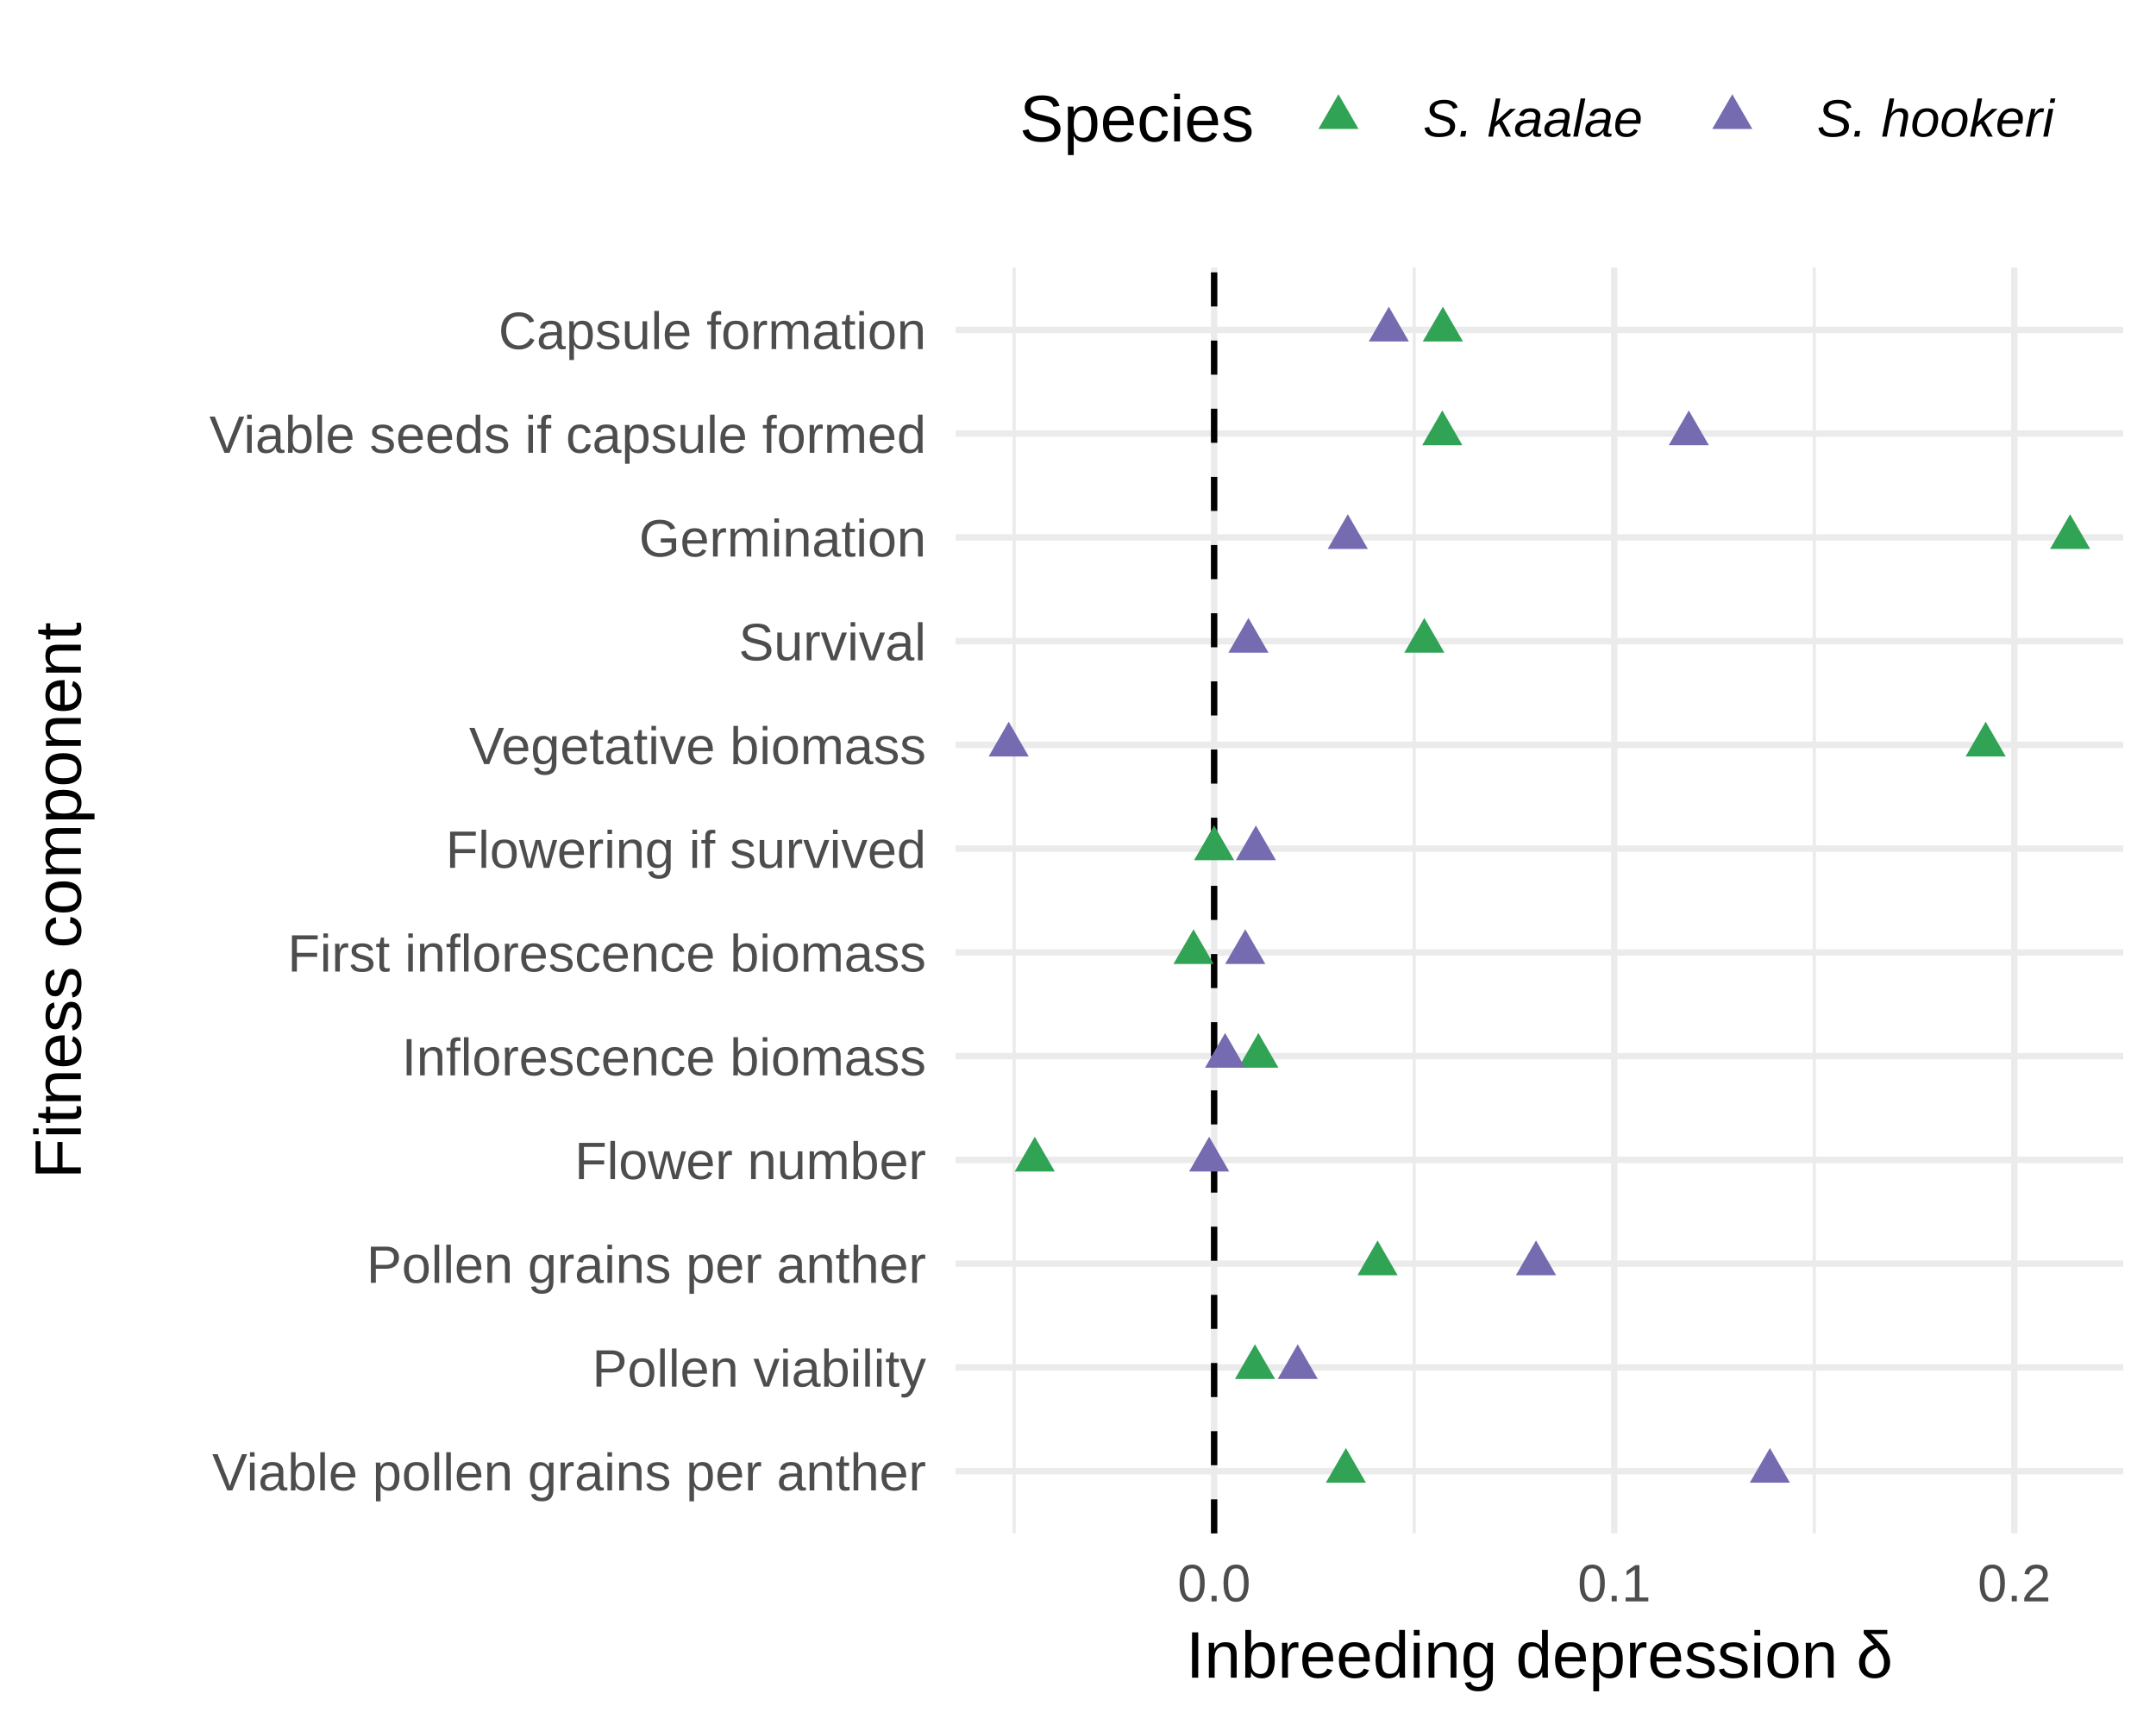
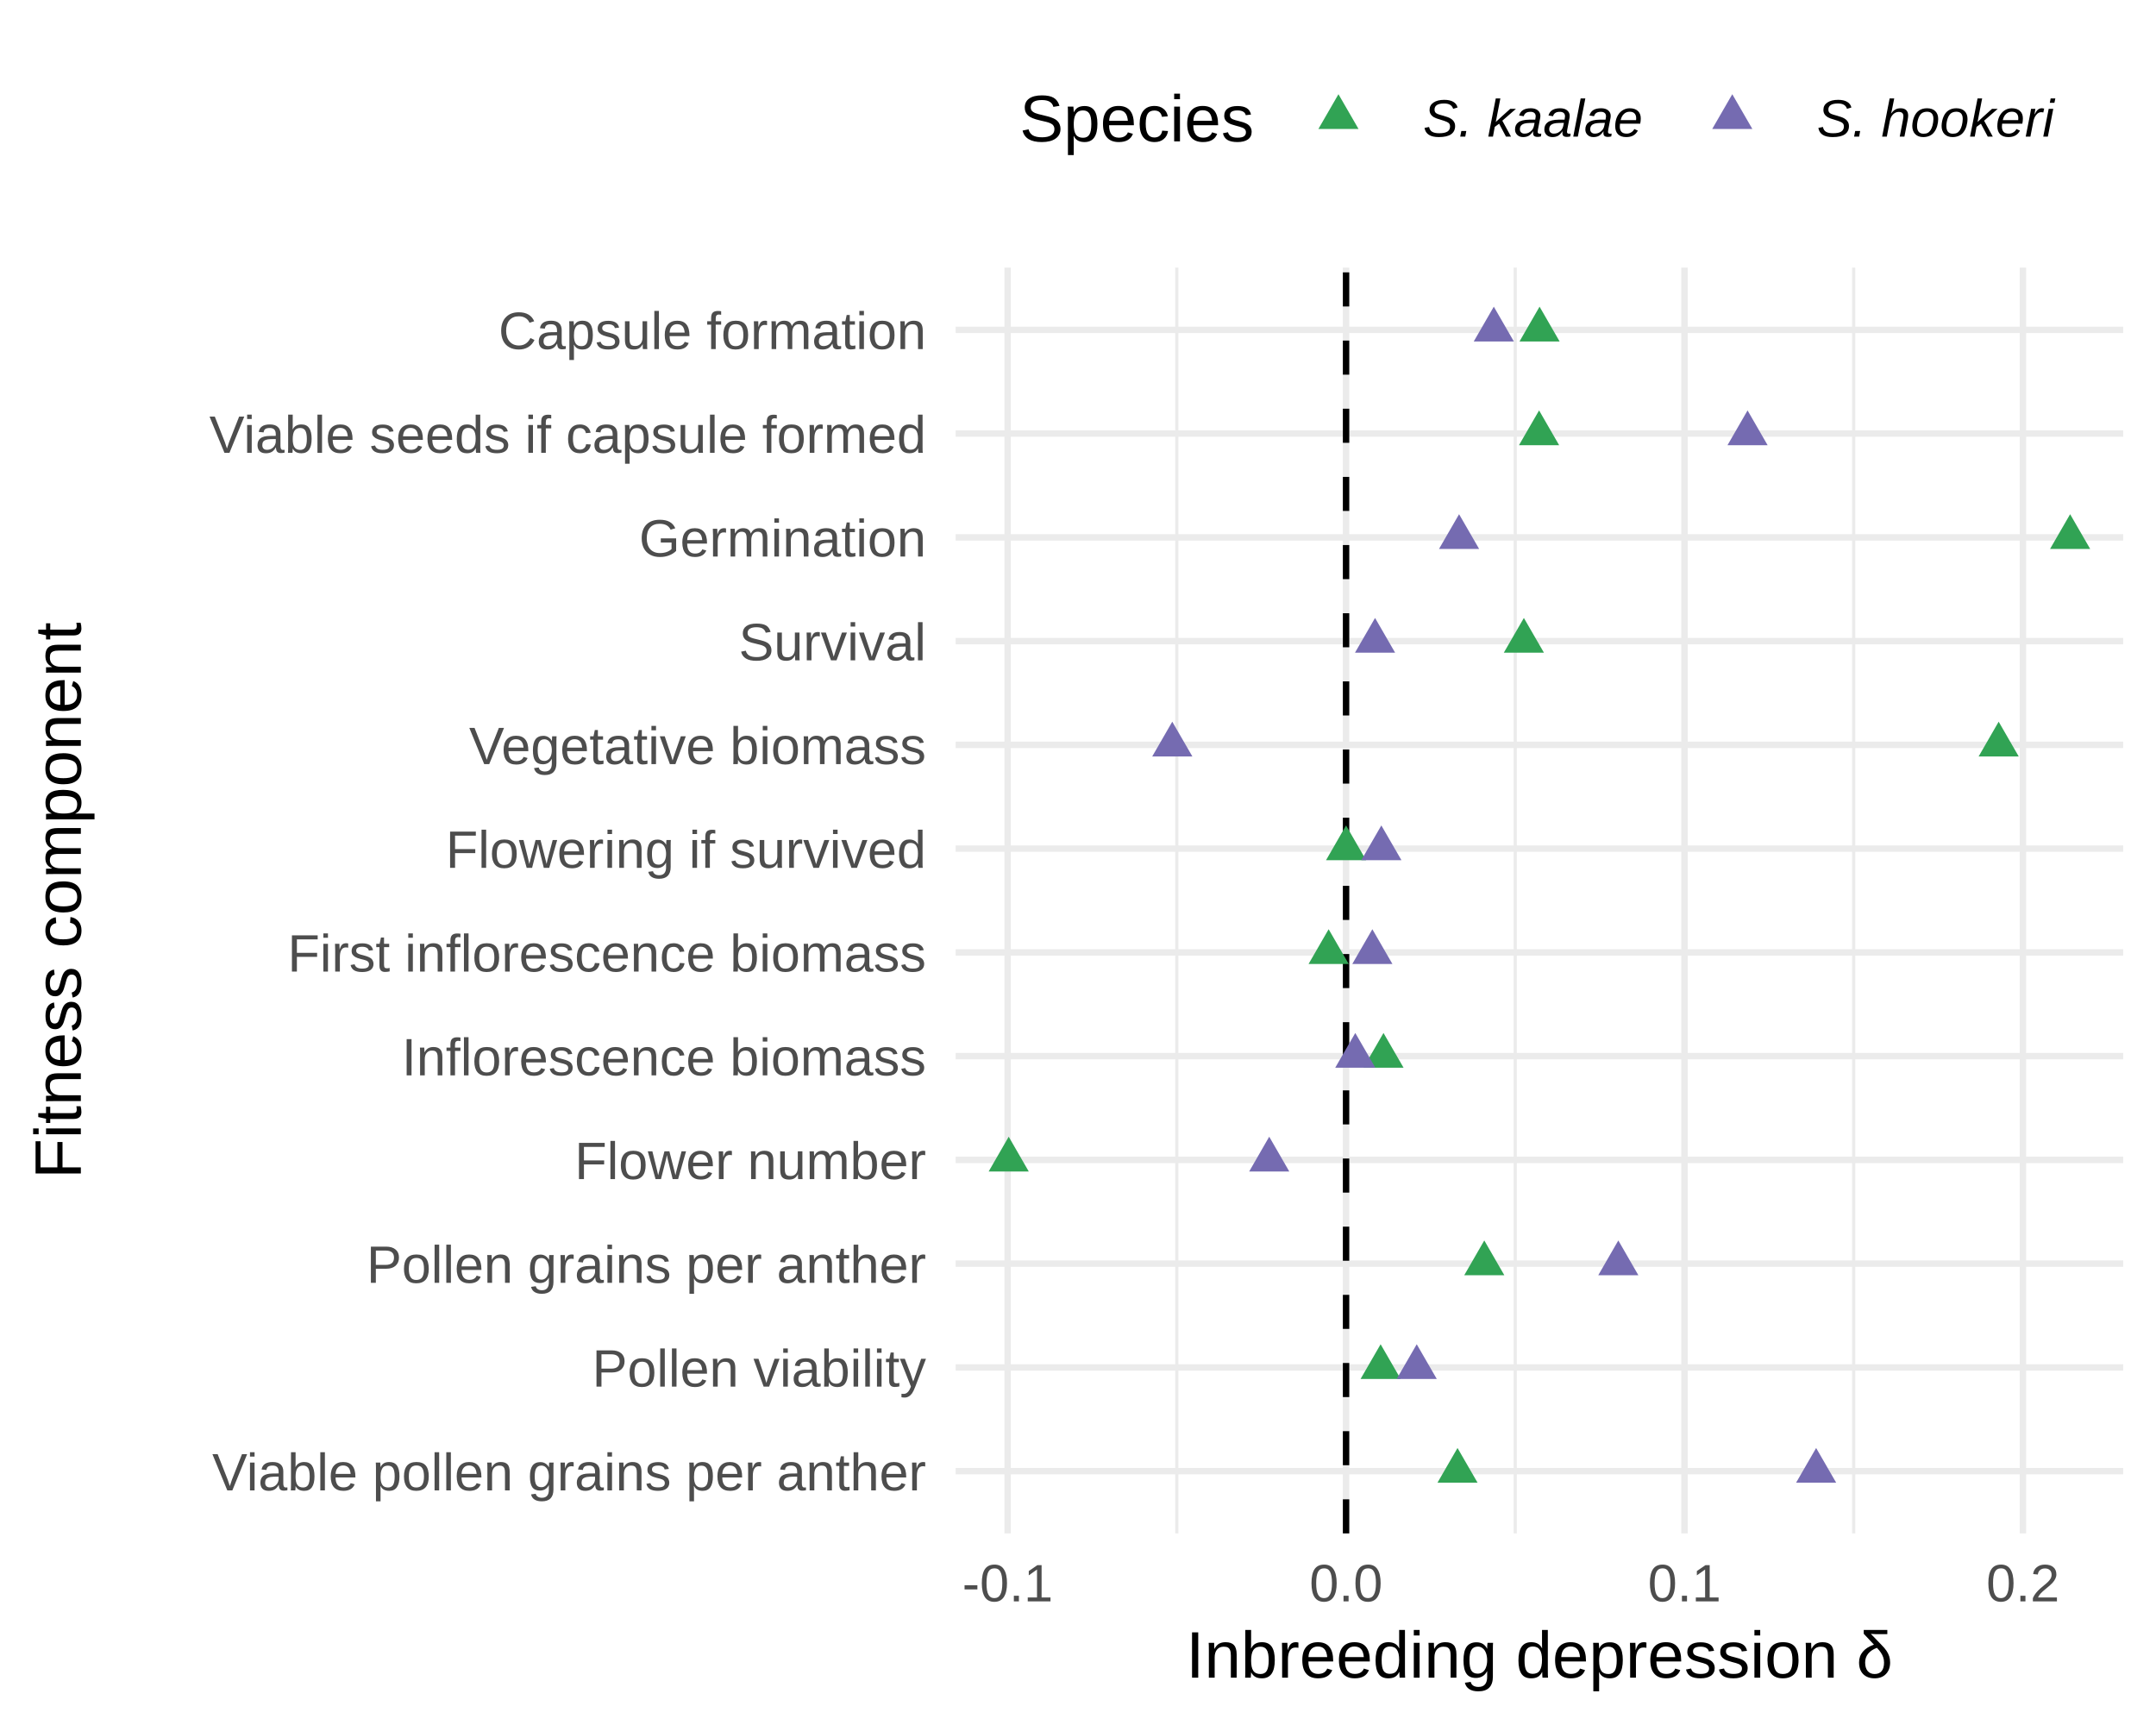
<svg xmlns="http://www.w3.org/2000/svg" class="svglite" width="360.00pt" height="288.00pt" viewBox="0 0 360.00 288.00">
  <defs>
    <style type="text/css">
    .svglite line, .svglite polyline, .svglite polygon, .svglite path, .svglite rect, .svglite circle {
      fill: none;
      stroke: #000000;
      stroke-linecap: round;
      stroke-linejoin: round;
      stroke-miterlimit: 10.00;
    }
  </style>
  </defs>
  <rect width="100%" height="100%" style="stroke: none; fill: #FFFFFF;" />
  <defs>
    <clipPath id="cpMC4wMHwzNjAuMDB8MC4wMHwyODguMDA=">
      <rect x="0.00" y="0.00" width="360.00" height="288.00" />
    </clipPath>
  </defs>
  <g clip-path="url(#cpMC4wMHwzNjAuMDB8MC4wMHwyODguMDA=)">
</g>
  <defs>
    <clipPath id="cpMTU5LjU3fDM1NC41Mnw0NC42OHwyNTYuMDE=">
      <rect x="159.57" y="44.68" width="194.95" height="211.34" />
    </clipPath>
  </defs>
  <g clip-path="url(#cpMTU5LjU3fDM1NC41Mnw0NC42OHwyNTYuMDE=)">
-     <polyline points="169.33,256.01 169.33,44.68 " style="stroke-width: 0.53; stroke: #EBEBEB; stroke-linecap: butt;" />
-     <polyline points="236.13,256.01 236.13,44.68 " style="stroke-width: 0.53; stroke: #EBEBEB; stroke-linecap: butt;" />
-     <polyline points="302.94,256.01 302.94,44.68 " style="stroke-width: 0.53; stroke: #EBEBEB; stroke-linecap: butt;" />
+     <polyline points="196.50,256.01 196.50,44.68 " style="stroke-width: 0.53; stroke: #EBEBEB; stroke-linecap: butt;" />
+     <polyline points="253.01,256.01 253.01,44.68 " style="stroke-width: 0.53; stroke: #EBEBEB; stroke-linecap: butt;" />
+     <polyline points="309.52,256.01 309.52,44.68 " style="stroke-width: 0.53; stroke: #EBEBEB; stroke-linecap: butt;" />
    <polyline points="159.57,245.62 354.52,245.62 " style="stroke-width: 1.07; stroke: #EBEBEB; stroke-linecap: butt;" />
    <polyline points="159.57,228.30 354.52,228.30 " style="stroke-width: 1.07; stroke: #EBEBEB; stroke-linecap: butt;" />
    <polyline points="159.57,210.97 354.52,210.97 " style="stroke-width: 1.07; stroke: #EBEBEB; stroke-linecap: butt;" />
    <polyline points="159.57,193.65 354.52,193.65 " style="stroke-width: 1.07; stroke: #EBEBEB; stroke-linecap: butt;" />
    <polyline points="159.57,176.33 354.52,176.33 " style="stroke-width: 1.07; stroke: #EBEBEB; stroke-linecap: butt;" />
    <polyline points="159.57,159.01 354.52,159.01 " style="stroke-width: 1.07; stroke: #EBEBEB; stroke-linecap: butt;" />
    <polyline points="159.57,141.68 354.52,141.68 " style="stroke-width: 1.07; stroke: #EBEBEB; stroke-linecap: butt;" />
    <polyline points="159.57,124.36 354.52,124.36 " style="stroke-width: 1.07; stroke: #EBEBEB; stroke-linecap: butt;" />
    <polyline points="159.57,107.04 354.52,107.04 " style="stroke-width: 1.07; stroke: #EBEBEB; stroke-linecap: butt;" />
    <polyline points="159.57,89.72 354.52,89.72 " style="stroke-width: 1.07; stroke: #EBEBEB; stroke-linecap: butt;" />
    <polyline points="159.57,72.39 354.52,72.39 " style="stroke-width: 1.07; stroke: #EBEBEB; stroke-linecap: butt;" />
    <polyline points="159.57,55.07 354.52,55.07 " style="stroke-width: 1.07; stroke: #EBEBEB; stroke-linecap: butt;" />
-     <polyline points="202.73,256.01 202.73,44.68 " style="stroke-width: 1.07; stroke: #EBEBEB; stroke-linecap: butt;" />
-     <polyline points="269.54,256.01 269.54,44.68 " style="stroke-width: 1.07; stroke: #EBEBEB; stroke-linecap: butt;" />
-     <polyline points="336.34,256.01 336.34,44.68 " style="stroke-width: 1.07; stroke: #EBEBEB; stroke-linecap: butt;" />
-     <line x1="202.73" y1="256.01" x2="202.73" y2="44.68" style="stroke-width: 1.07; stroke-dasharray: 5.69,5.69; stroke-linecap: butt;" />
-     <polygon points="240.93,51.20 244.28,57.01 237.57,57.01 " style="stroke-width: 0.71; stroke: none; fill: #31A354;" />
-     <polygon points="231.90,51.20 235.25,57.01 228.55,57.01 " style="stroke-width: 0.71; stroke: none; fill: #756BB1;" />
-     <polygon points="240.83,68.52 244.18,74.33 237.48,74.33 " style="stroke-width: 0.71; stroke: none; fill: #31A354;" />
-     <polygon points="281.99,68.52 285.34,74.33 278.64,74.33 " style="stroke-width: 0.71; stroke: none; fill: #756BB1;" />
+     <polyline points="168.25,256.01 168.25,44.68 " style="stroke-width: 1.07; stroke: #EBEBEB; stroke-linecap: butt;" />
+     <polyline points="224.76,256.01 224.76,44.68 " style="stroke-width: 1.07; stroke: #EBEBEB; stroke-linecap: butt;" />
+     <polyline points="281.27,256.01 281.27,44.68 " style="stroke-width: 1.07; stroke: #EBEBEB; stroke-linecap: butt;" />
+     <polyline points="337.78,256.01 337.78,44.68 " style="stroke-width: 1.07; stroke: #EBEBEB; stroke-linecap: butt;" />
+     <line x1="224.76" y1="256.01" x2="224.76" y2="44.68" style="stroke-width: 1.07; stroke-dasharray: 5.69,5.69; stroke-linecap: butt;" />
+     <polygon points="257.07,51.20 260.42,57.01 253.72,57.01 " style="stroke-width: 0.71; stroke: none; fill: #31A354;" />
+     <polygon points="249.43,51.20 252.78,57.01 246.08,57.01 " style="stroke-width: 0.71; stroke: none; fill: #756BB1;" />
+     <polygon points="256.99,68.52 260.34,74.33 253.63,74.33 " style="stroke-width: 0.71; stroke: none; fill: #31A354;" />
+     <polygon points="291.80,68.52 295.15,74.33 288.45,74.33 " style="stroke-width: 0.71; stroke: none; fill: #756BB1;" />
    <polygon points="345.66,85.85 349.01,91.65 342.31,91.65 " style="stroke-width: 0.71; stroke: none; fill: #31A354;" />
-     <polygon points="225.05,85.85 228.40,91.65 221.69,91.65 " style="stroke-width: 0.71; stroke: none; fill: #756BB1;" />
-     <polygon points="237.83,103.17 241.18,108.97 234.48,108.97 " style="stroke-width: 0.71; stroke: none; fill: #31A354;" />
-     <polygon points="208.46,103.17 211.81,108.97 205.11,108.97 " style="stroke-width: 0.71; stroke: none; fill: #756BB1;" />
-     <polygon points="331.56,120.49 334.91,126.30 328.21,126.30 " style="stroke-width: 0.71; stroke: none; fill: #31A354;" />
-     <polygon points="168.43,120.49 171.78,126.30 165.08,126.30 " style="stroke-width: 0.71; stroke: none; fill: #756BB1;" />
-     <polygon points="202.73,137.81 206.08,143.62 199.38,143.62 " style="stroke-width: 0.71; stroke: none; fill: #31A354;" />
-     <polygon points="209.70,137.81 213.05,143.62 206.35,143.62 " style="stroke-width: 0.71; stroke: none; fill: #756BB1;" />
-     <polygon points="199.29,155.14 202.64,160.94 195.94,160.94 " style="stroke-width: 0.71; stroke: none; fill: #31A354;" />
-     <polygon points="207.93,155.14 211.28,160.94 204.57,160.94 " style="stroke-width: 0.71; stroke: none; fill: #756BB1;" />
-     <polygon points="210.12,172.46 213.47,178.26 206.77,178.26 " style="stroke-width: 0.71; stroke: none; fill: #31A354;" />
-     <polygon points="204.56,172.46 207.91,178.26 201.21,178.26 " style="stroke-width: 0.71; stroke: none; fill: #756BB1;" />
-     <polygon points="172.78,189.78 176.13,195.59 169.43,195.59 " style="stroke-width: 0.71; stroke: none; fill: #31A354;" />
-     <polygon points="201.90,189.78 205.25,195.59 198.55,195.59 " style="stroke-width: 0.71; stroke: none; fill: #756BB1;" />
-     <polygon points="230.02,207.10 233.37,212.91 226.67,212.91 " style="stroke-width: 0.71; stroke: none; fill: #31A354;" />
-     <polygon points="256.48,207.10 259.83,212.91 253.12,212.91 " style="stroke-width: 0.71; stroke: none; fill: #756BB1;" />
-     <polygon points="209.55,224.43 212.91,230.23 206.20,230.23 " style="stroke-width: 0.71; stroke: none; fill: #31A354;" />
-     <polygon points="216.69,224.43 220.04,230.23 213.34,230.23 " style="stroke-width: 0.71; stroke: none; fill: #756BB1;" />
-     <polygon points="224.73,241.75 228.08,247.55 221.38,247.55 " style="stroke-width: 0.71; stroke: none; fill: #31A354;" />
-     <polygon points="295.53,241.75 298.88,247.55 292.17,247.55 " style="stroke-width: 0.71; stroke: none; fill: #756BB1;" />
+     <polygon points="243.63,85.85 246.98,91.65 240.28,91.65 " style="stroke-width: 0.71; stroke: none; fill: #756BB1;" />
+     <polygon points="254.45,103.17 257.80,108.97 251.10,108.97 " style="stroke-width: 0.71; stroke: none; fill: #31A354;" />
+     <polygon points="229.60,103.17 232.95,108.97 226.25,108.97 " style="stroke-width: 0.71; stroke: none; fill: #756BB1;" />
+     <polygon points="333.73,120.49 337.08,126.30 330.38,126.30 " style="stroke-width: 0.71; stroke: none; fill: #31A354;" />
+     <polygon points="195.74,120.49 199.10,126.30 192.39,126.30 " style="stroke-width: 0.71; stroke: none; fill: #756BB1;" />
+     <polygon points="224.76,137.81 228.11,143.62 221.41,143.62 " style="stroke-width: 0.71; stroke: none; fill: #31A354;" />
+     <polygon points="230.65,137.81 234.01,143.62 227.30,143.62 " style="stroke-width: 0.71; stroke: none; fill: #756BB1;" />
+     <polygon points="221.85,155.14 225.20,160.94 218.50,160.94 " style="stroke-width: 0.71; stroke: none; fill: #31A354;" />
+     <polygon points="229.15,155.14 232.50,160.94 225.80,160.94 " style="stroke-width: 0.71; stroke: none; fill: #756BB1;" />
+     <polygon points="231.01,172.46 234.36,178.26 227.66,178.26 " style="stroke-width: 0.71; stroke: none; fill: #31A354;" />
+     <polygon points="226.30,172.46 229.65,178.26 222.95,178.26 " style="stroke-width: 0.71; stroke: none; fill: #756BB1;" />
+     <polygon points="168.43,189.78 171.78,195.59 165.08,195.59 " style="stroke-width: 0.71; stroke: none; fill: #31A354;" />
+     <polygon points="211.93,189.78 215.28,195.59 208.58,195.59 " style="stroke-width: 0.71; stroke: none; fill: #756BB1;" />
+     <polygon points="247.84,207.10 251.19,212.91 244.49,212.91 " style="stroke-width: 0.71; stroke: none; fill: #31A354;" />
+     <polygon points="270.22,207.10 273.57,212.91 266.87,212.91 " style="stroke-width: 0.71; stroke: none; fill: #756BB1;" />
+     <polygon points="230.53,224.43 233.88,230.23 227.18,230.23 " style="stroke-width: 0.71; stroke: none; fill: #31A354;" />
+     <polygon points="236.56,224.43 239.91,230.23 233.21,230.23 " style="stroke-width: 0.71; stroke: none; fill: #756BB1;" />
+     <polygon points="243.37,241.75 246.72,247.55 240.02,247.55 " style="stroke-width: 0.71; stroke: none; fill: #31A354;" />
+     <polygon points="303.25,241.75 306.60,247.55 299.90,247.55 " style="stroke-width: 0.71; stroke: none; fill: #756BB1;" />
  </g>
  <g clip-path="url(#cpMC4wMHwzNjAuMDB8MC4wMHwyODguMDA=)">
    <text x="154.64" y="248.83" text-anchor="end" style="font-size: 8.80px; fill: #4D4D4D; font-family: Arial;" textLength="135.98px" lengthAdjust="spacingAndGlyphs">Viable pollen grains per anther</text>
    <text x="154.64" y="231.50" text-anchor="end" style="font-size: 8.80px; fill: #4D4D4D; font-family: Arial;" textLength="63.68px" lengthAdjust="spacingAndGlyphs">Pollen viability</text>
    <text x="154.64" y="214.18" text-anchor="end" style="font-size: 8.80px; fill: #4D4D4D; font-family: Arial;" textLength="105.47px" lengthAdjust="spacingAndGlyphs">Pollen grains per anther</text>
    <text x="154.64" y="196.86" text-anchor="end" style="font-size: 8.80px; fill: #4D4D4D; font-family: Arial;" textLength="66.24px" lengthAdjust="spacingAndGlyphs">Flower number</text>
    <text x="154.64" y="179.54" text-anchor="end" style="font-size: 8.80px; fill: #4D4D4D; font-family: Arial;" textLength="97.94px" lengthAdjust="spacingAndGlyphs">Inflorescence biomass</text>
    <text x="154.64" y="162.21" text-anchor="end" style="font-size: 8.80px; fill: #4D4D4D; font-family: Arial;" textLength="119.11px" lengthAdjust="spacingAndGlyphs">First inflorescence biomass</text>
    <text x="154.64" y="144.89" text-anchor="end" style="font-size: 8.80px; fill: #4D4D4D; font-family: Arial;" textLength="91.49px" lengthAdjust="spacingAndGlyphs">Flowering if survived</text>
    <text x="154.64" y="127.57" text-anchor="end" style="font-size: 8.80px; fill: #4D4D4D; font-family: Arial;" textLength="86.46px" lengthAdjust="spacingAndGlyphs">Vegetative biomass</text>
    <text x="154.64" y="110.25" text-anchor="end" style="font-size: 8.80px; fill: #4D4D4D; font-family: Arial;" textLength="35.47px" lengthAdjust="spacingAndGlyphs">Survival</text>
    <text x="154.64" y="92.92" text-anchor="end" style="font-size: 8.80px; fill: #4D4D4D; font-family: Arial;" textLength="54.53px" lengthAdjust="spacingAndGlyphs">Germination</text>
    <text x="154.64" y="75.60" text-anchor="end" style="font-size: 8.80px; fill: #4D4D4D; font-family: Arial;" textLength="134.78px" lengthAdjust="spacingAndGlyphs">Viable seeds if capsule formed</text>
    <text x="154.64" y="58.28" text-anchor="end" style="font-size: 8.80px; fill: #4D4D4D; font-family: Arial;" textLength="80.70px" lengthAdjust="spacingAndGlyphs">Capsule formation</text>
-     <text x="202.73" y="267.36" text-anchor="middle" style="font-size: 8.80px; fill: #4D4D4D; font-family: Arial;" textLength="13.98px" lengthAdjust="spacingAndGlyphs">0.0</text>
-     <text x="269.54" y="267.36" text-anchor="middle" style="font-size: 8.80px; fill: #4D4D4D; font-family: Arial;" textLength="13.98px" lengthAdjust="spacingAndGlyphs">0.1</text>
-     <text x="336.34" y="267.36" text-anchor="middle" style="font-size: 8.80px; fill: #4D4D4D; font-family: Arial;" textLength="13.98px" lengthAdjust="spacingAndGlyphs">0.2</text>
+     <text x="168.25" y="267.36" text-anchor="middle" style="font-size: 8.80px; fill: #4D4D4D; font-family: Arial;" textLength="17.16px" lengthAdjust="spacingAndGlyphs">-0.1</text>
+     <text x="224.76" y="267.36" text-anchor="middle" style="font-size: 8.80px; fill: #4D4D4D; font-family: Arial;" textLength="13.98px" lengthAdjust="spacingAndGlyphs">0.0</text>
+     <text x="281.27" y="267.36" text-anchor="middle" style="font-size: 8.80px; fill: #4D4D4D; font-family: Arial;" textLength="13.98px" lengthAdjust="spacingAndGlyphs">0.1</text>
+     <text x="337.78" y="267.36" text-anchor="middle" style="font-size: 8.80px; fill: #4D4D4D; font-family: Arial;" textLength="13.98px" lengthAdjust="spacingAndGlyphs">0.2</text>
    <text x="257.05" y="280.10" text-anchor="middle" style="font-size: 11.00px; font-family: Arial;" textLength="132.75px" lengthAdjust="spacingAndGlyphs">Inbreeding depression δ</text>
    <text transform="translate(13.50,150.35) rotate(-90)" text-anchor="middle" style="font-size: 11.00px; font-family: Arial;" textLength="103.83px" lengthAdjust="spacingAndGlyphs">Fitness component</text>
    <text x="170.25" y="23.61" style="font-size: 11.00px; font-family: Arial;" textLength="42.34px" lengthAdjust="spacingAndGlyphs">Species</text>
    <polygon points="223.49,15.73 226.84,21.53 220.14,21.53 " style="stroke-width: 0.71; stroke: none; fill: #31A354;" />
    <polygon points="289.25,15.73 292.60,21.53 285.90,21.53 " style="stroke-width: 0.71; stroke: none; fill: #756BB1;" />
    <text x="237.61" y="22.81" style="font-size: 8.80px; font-style: italic; font-family: Arial;" textLength="40.31px" lengthAdjust="spacingAndGlyphs">S. kaalae</text>
    <text x="303.37" y="22.81" style="font-size: 8.80px; font-style: italic; font-family: Arial;" textLength="44.09px" lengthAdjust="spacingAndGlyphs">S. hookeri</text>
  </g>
</svg>
